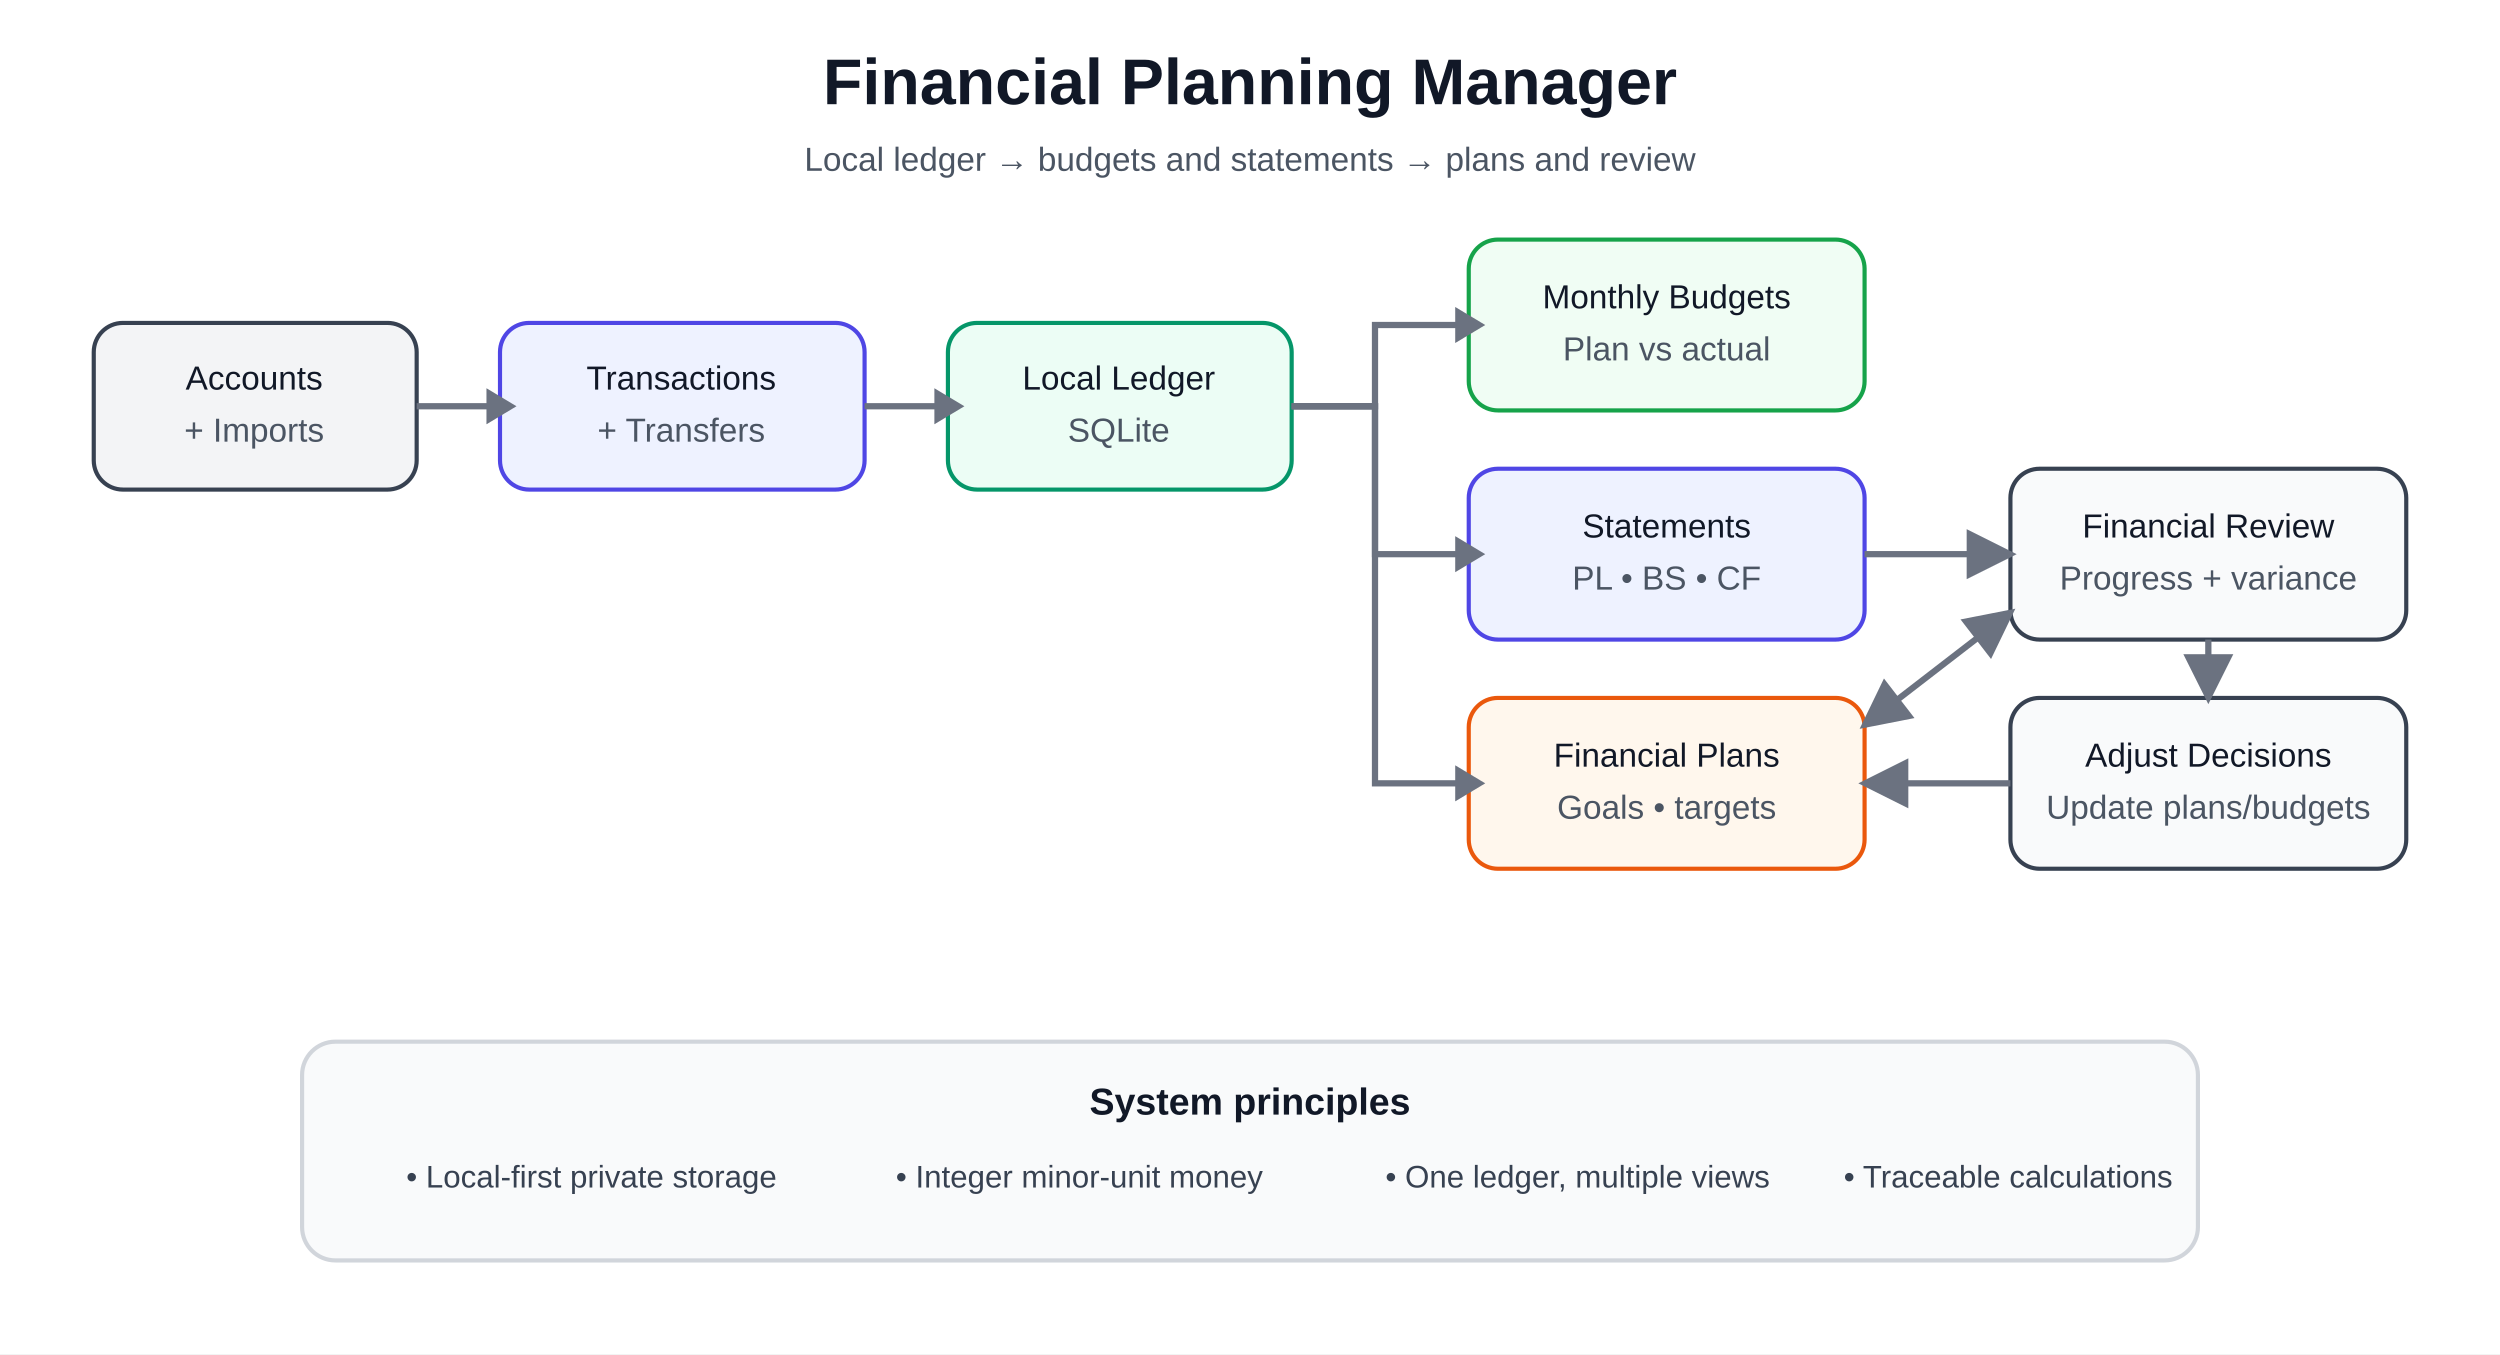
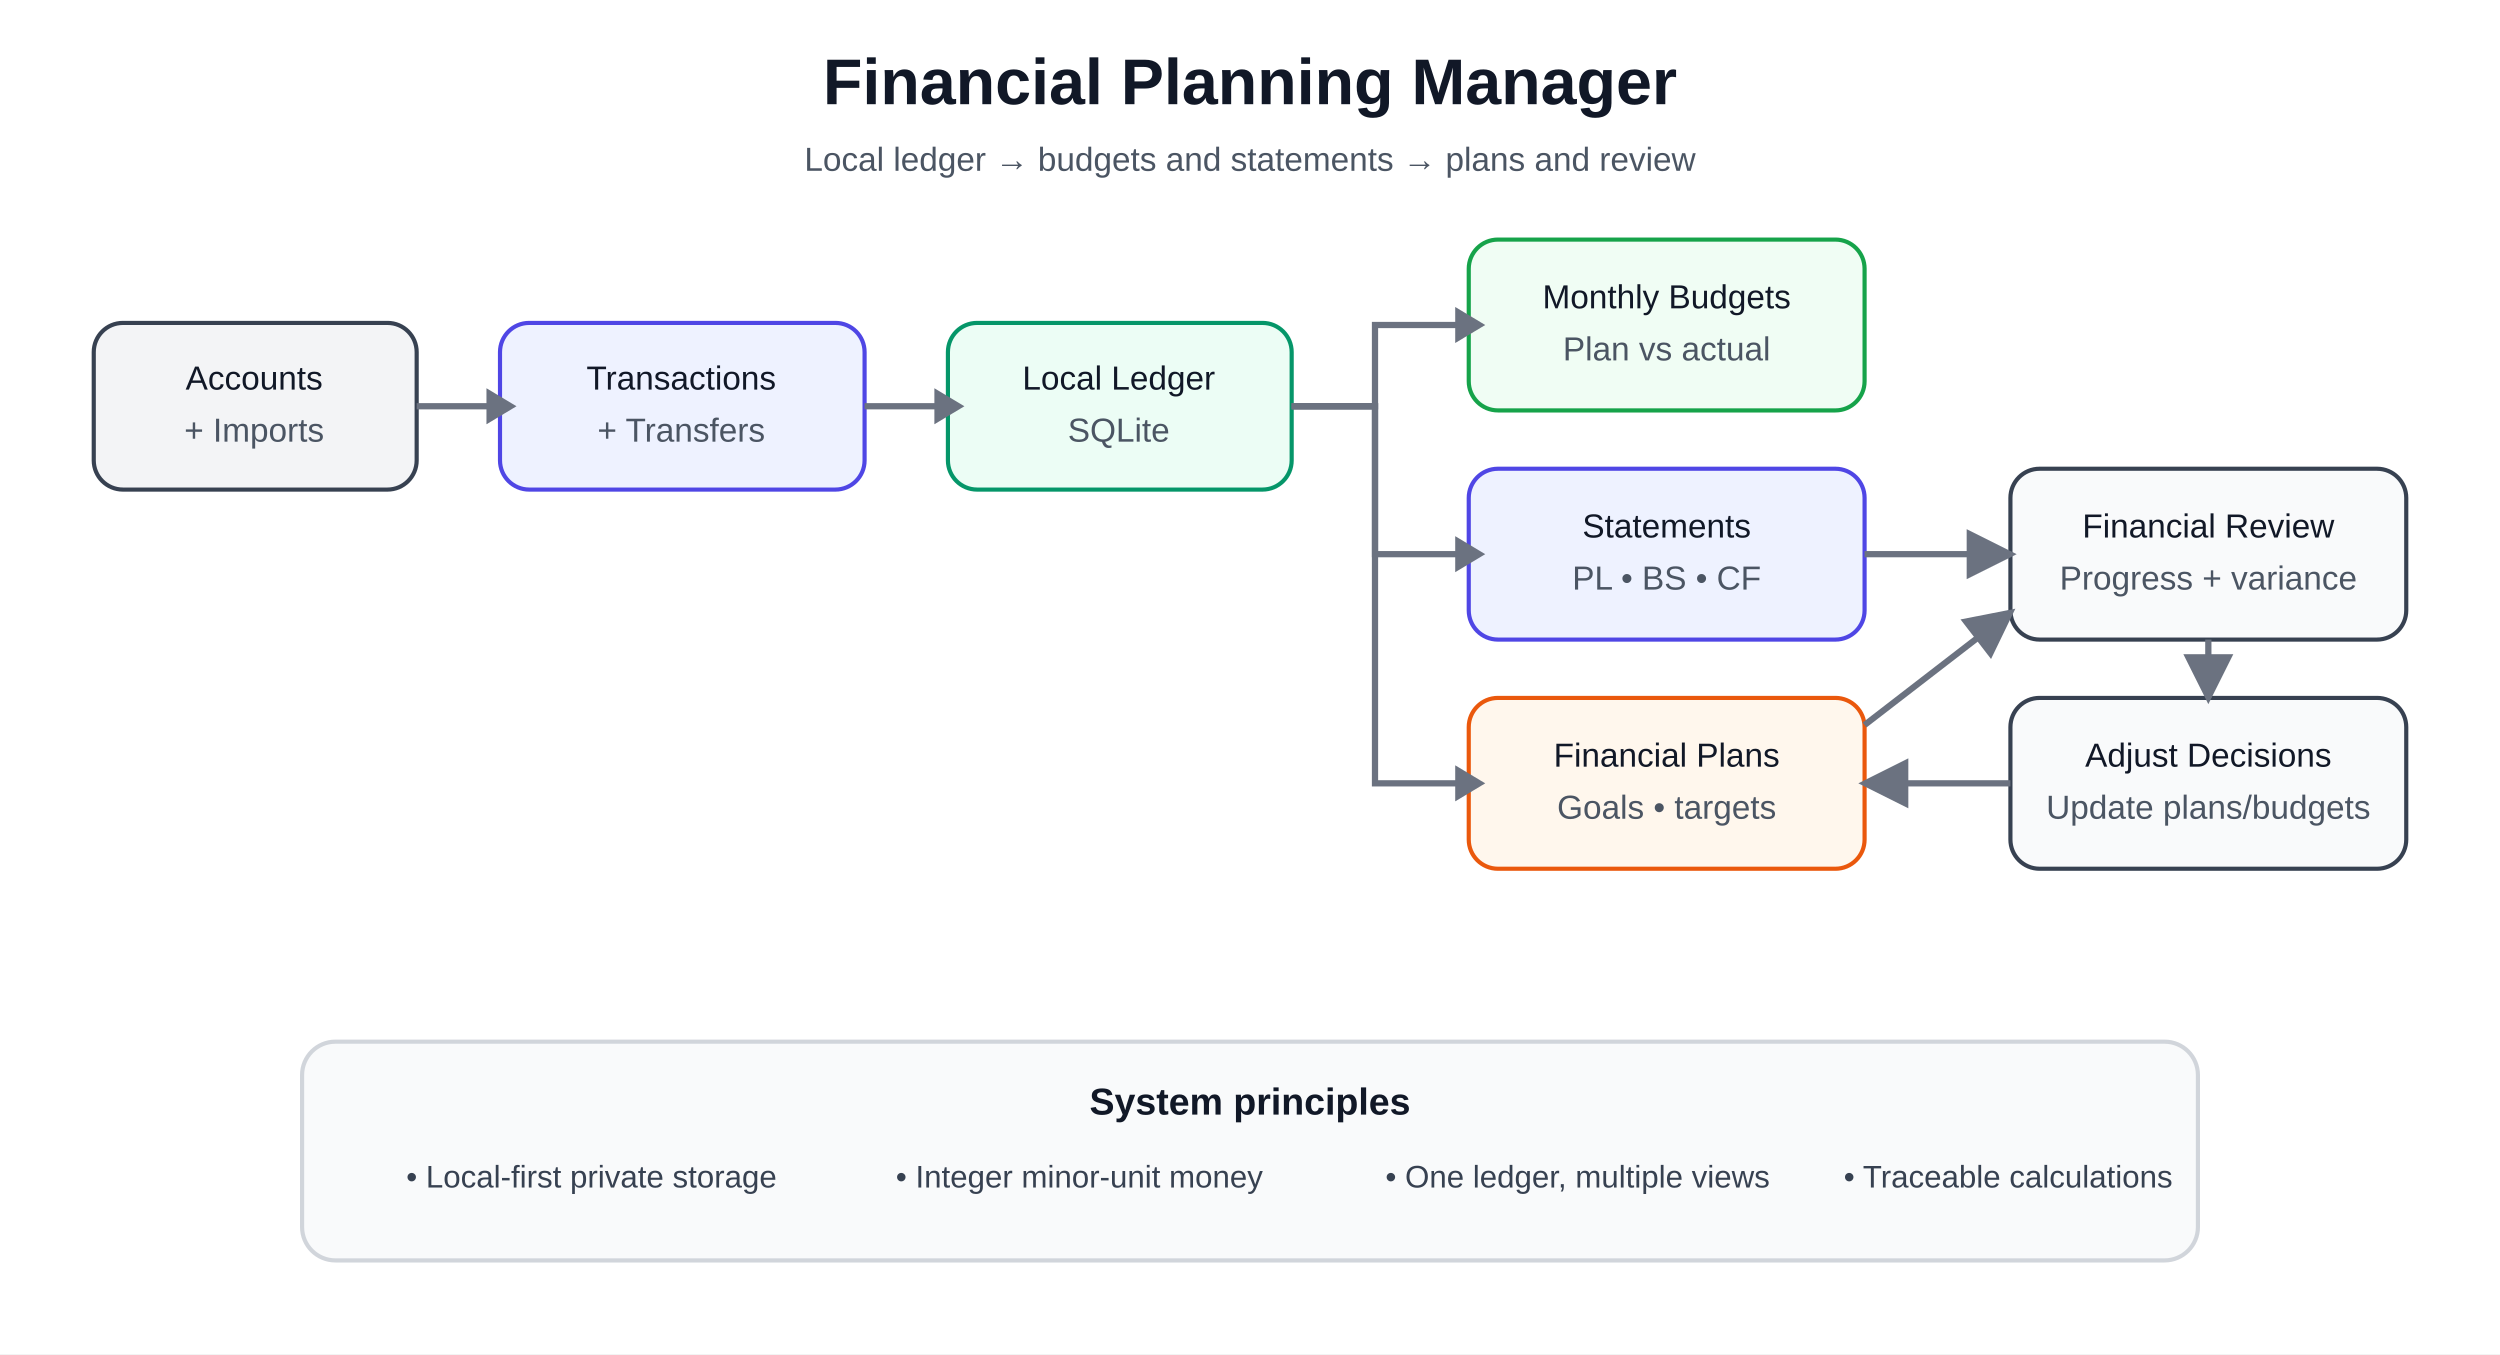
<svg xmlns="http://www.w3.org/2000/svg" width="1200" height="650" viewBox="0 0 1200 650">
  <rect width="1200" height="650" fill="#ffffff" />
  <defs>
    <marker id="arrowhead" markerWidth="8" markerHeight="8" refX="7" refY="4" orient="auto" markerUnits="strokeWidth">
      <path d="M0,0 L8,4 L0,8 Z" fill="#6b7280" />
    </marker>
    <marker id="arrowhead-start" markerWidth="8" markerHeight="8" refX="1" refY="4" orient="auto" markerUnits="strokeWidth">
      <path d="M8,0 L0,4 L8,8 Z" fill="#6b7280" />
    </marker>
  </defs>
  <text x="600" y="50" text-anchor="middle" font-family="Arial, sans-serif" font-size="31" font-weight="700" fill="#111827">Financial Planning Manager</text>
  <text x="600" y="82" text-anchor="middle" font-family="Arial, sans-serif" font-size="16" fill="#4b5563">Local ledger → budgets and statements → plans and review</text>
  <g font-family="Arial, sans-serif" font-size="16" text-anchor="middle">
    <rect x="45" y="155" width="155" height="80" rx="14" fill="#f3f4f6" stroke="#374151" stroke-width="2" />
    <text x="122" y="187" fill="#111827">Accounts</text>
    <text x="122" y="212" fill="#4b5563">+ Imports</text>
    <rect x="240" y="155" width="175" height="80" rx="14" fill="#eef2ff" stroke="#4f46e5" stroke-width="2" />
    <text x="327" y="187" fill="#111827">Transactions</text>
    <text x="327" y="212" fill="#4b5563">+ Transfers</text>
    <rect x="455" y="155" width="165" height="80" rx="14" fill="#ecfdf5" stroke="#059669" stroke-width="2" />
    <text x="537" y="187" fill="#111827">Local Ledger</text>
    <text x="537" y="212" fill="#4b5563">SQLite</text>
  </g>
  <g stroke="#6b7280" stroke-width="3" fill="none">
    <line x1="200" y1="195" x2="240" y2="195" />
    <polygon points="235,189 245,195 235,201" fill="#6b7280" />
    <line x1="415" y1="195" x2="455" y2="195" />
    <polygon points="450,189 460,195 450,201" fill="#6b7280" />
  </g>
  <g font-family="Arial, sans-serif" font-size="16" text-anchor="middle">
    <rect x="705" y="115" width="190" height="82" rx="14" fill="#f0fdf4" stroke="#16a34a" stroke-width="2" />
    <text x="800" y="148" fill="#111827">Monthly Budgets</text>
    <text x="800" y="173" fill="#4b5563">Plan vs actual</text>
    <rect x="705" y="225" width="190" height="82" rx="14" fill="#eef2ff" stroke="#4f46e5" stroke-width="2" />
    <text x="800" y="258" fill="#111827">Statements</text>
    <text x="800" y="283" fill="#4b5563">PL • BS • CF</text>
    <rect x="705" y="335" width="190" height="82" rx="14" fill="#fff7ed" stroke="#ea580c" stroke-width="2" />
    <text x="800" y="368" fill="#111827">Financial Plans</text>
    <text x="800" y="393" fill="#4b5563">Goals • targets</text>
  </g>
  <g stroke="#6b7280" stroke-width="3" fill="none">
    <path d="M620 195 L660 195 L660 156 L705 156" />
    <polygon points="700,150 710,156 700,162" fill="#6b7280" />
    <path d="M620 195 L660 195 L660 266 L705 266" />
    <polygon points="700,260 710,266 700,272" fill="#6b7280" />
    <path d="M620 195 L660 195 L660 376 L705 376" />
    <polygon points="700,370 710,376 700,382" fill="#6b7280" />
  </g>
  <g font-family="Arial, sans-serif" font-size="16" text-anchor="middle">
    <rect x="965" y="225" width="190" height="82" rx="14" fill="#f9fafb" stroke="#374151" stroke-width="2" />
    <text x="1060" y="258" fill="#111827">Financial Review</text>
    <text x="1060" y="283" fill="#4b5563">Progress + variance</text>
    <rect x="965" y="335" width="190" height="82" rx="14" fill="#f9fafb" stroke="#374151" stroke-width="2" />
    <text x="1060" y="368" fill="#111827">Adjust Decisions</text>
    <text x="1060" y="393" fill="#4b5563">Update plans/budgets</text>
  </g>
  <g stroke="#6b7280" stroke-width="3" fill="none">
    <line x1="895" y1="266" x2="965" y2="266" marker-end="url(#arrowhead)" />
-     <line x1="895" y1="348" x2="965" y2="294" marker-start="url(#arrowhead-start)" marker-end="url(#arrowhead)" />
+     <line x1="895" y1="348" x2="965" y2="294" marker-end="url(#arrowhead)" />
    <line x1="1060" y1="307" x2="1060" y2="335" marker-end="url(#arrowhead)" />
    <line x1="965" y1="376" x2="895" y2="376" marker-end="url(#arrowhead)" />
  </g>
  <rect x="145" y="500" width="910" height="105" rx="16" fill="#f9fafb" stroke="#d1d5db" stroke-width="2" />
  <text x="600" y="535" text-anchor="middle" font-family="Arial, sans-serif" font-size="18" font-weight="700" fill="#111827">System principles</text>
  <g font-family="Arial, sans-serif" font-size="15" fill="#374151">
    <text x="195" y="570">• Local-first private storage</text>
    <text x="430" y="570">• Integer minor-unit money</text>
    <text x="665" y="570">• One ledger, multiple views</text>
    <text x="885" y="570">• Traceable calculations</text>
  </g>
</svg>
